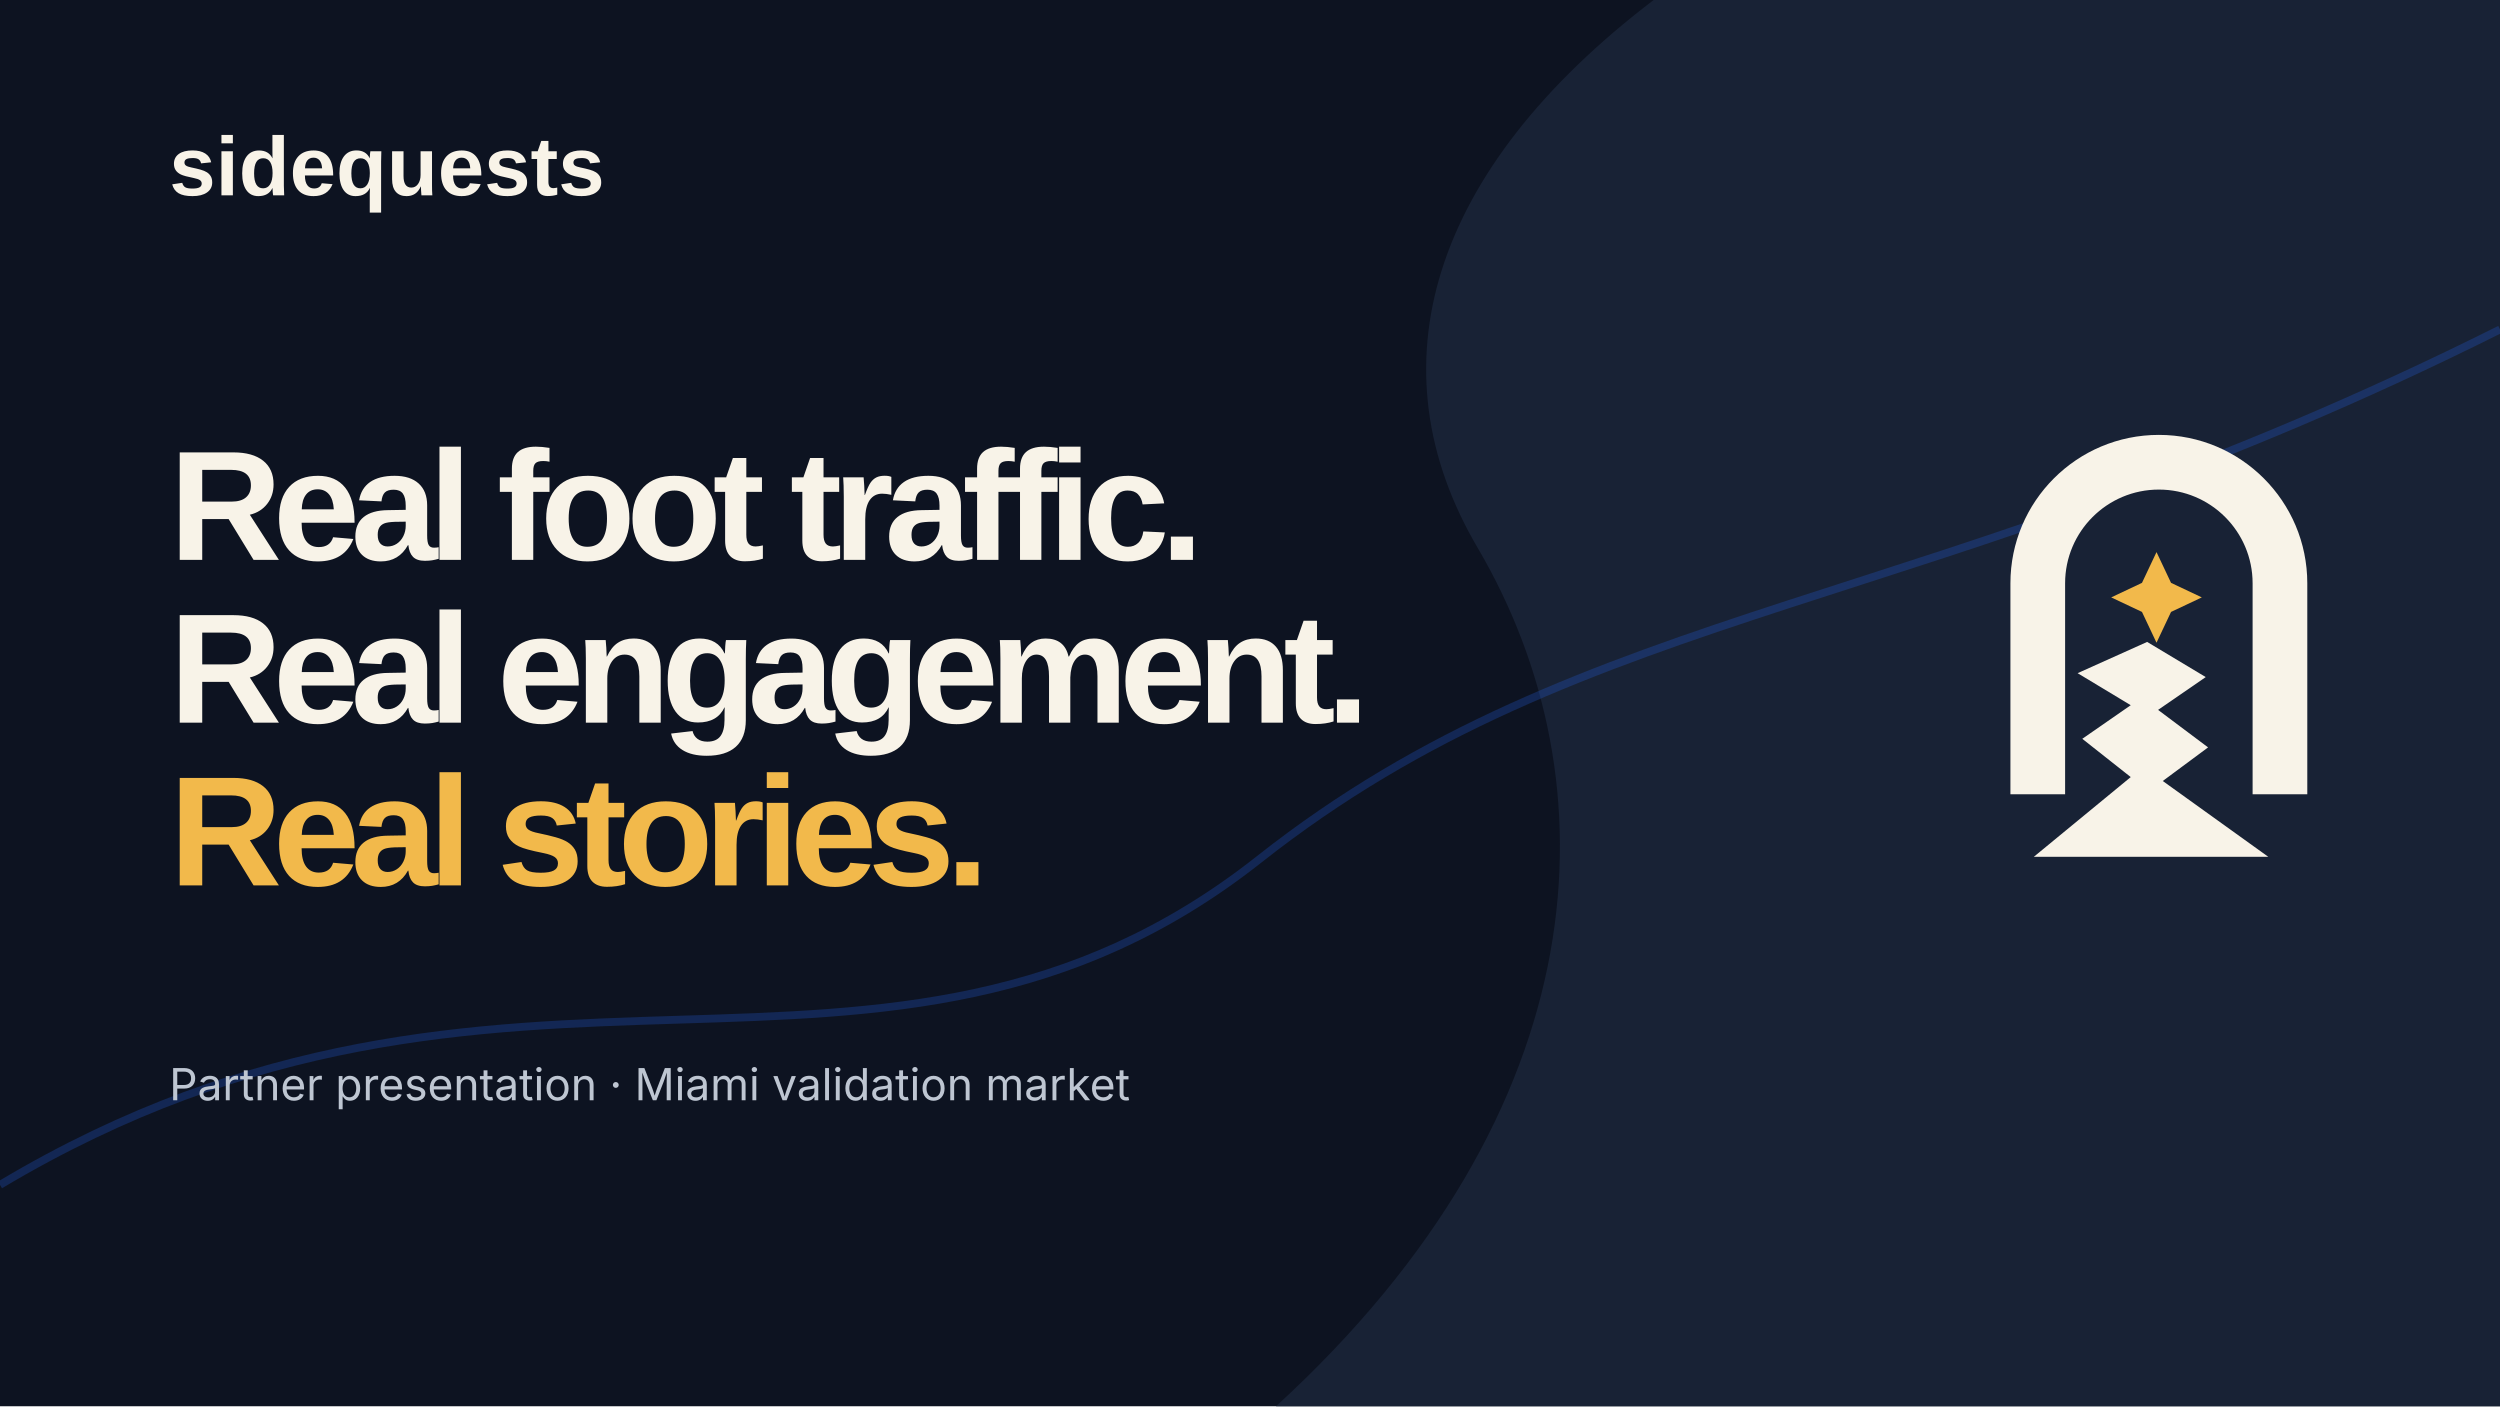
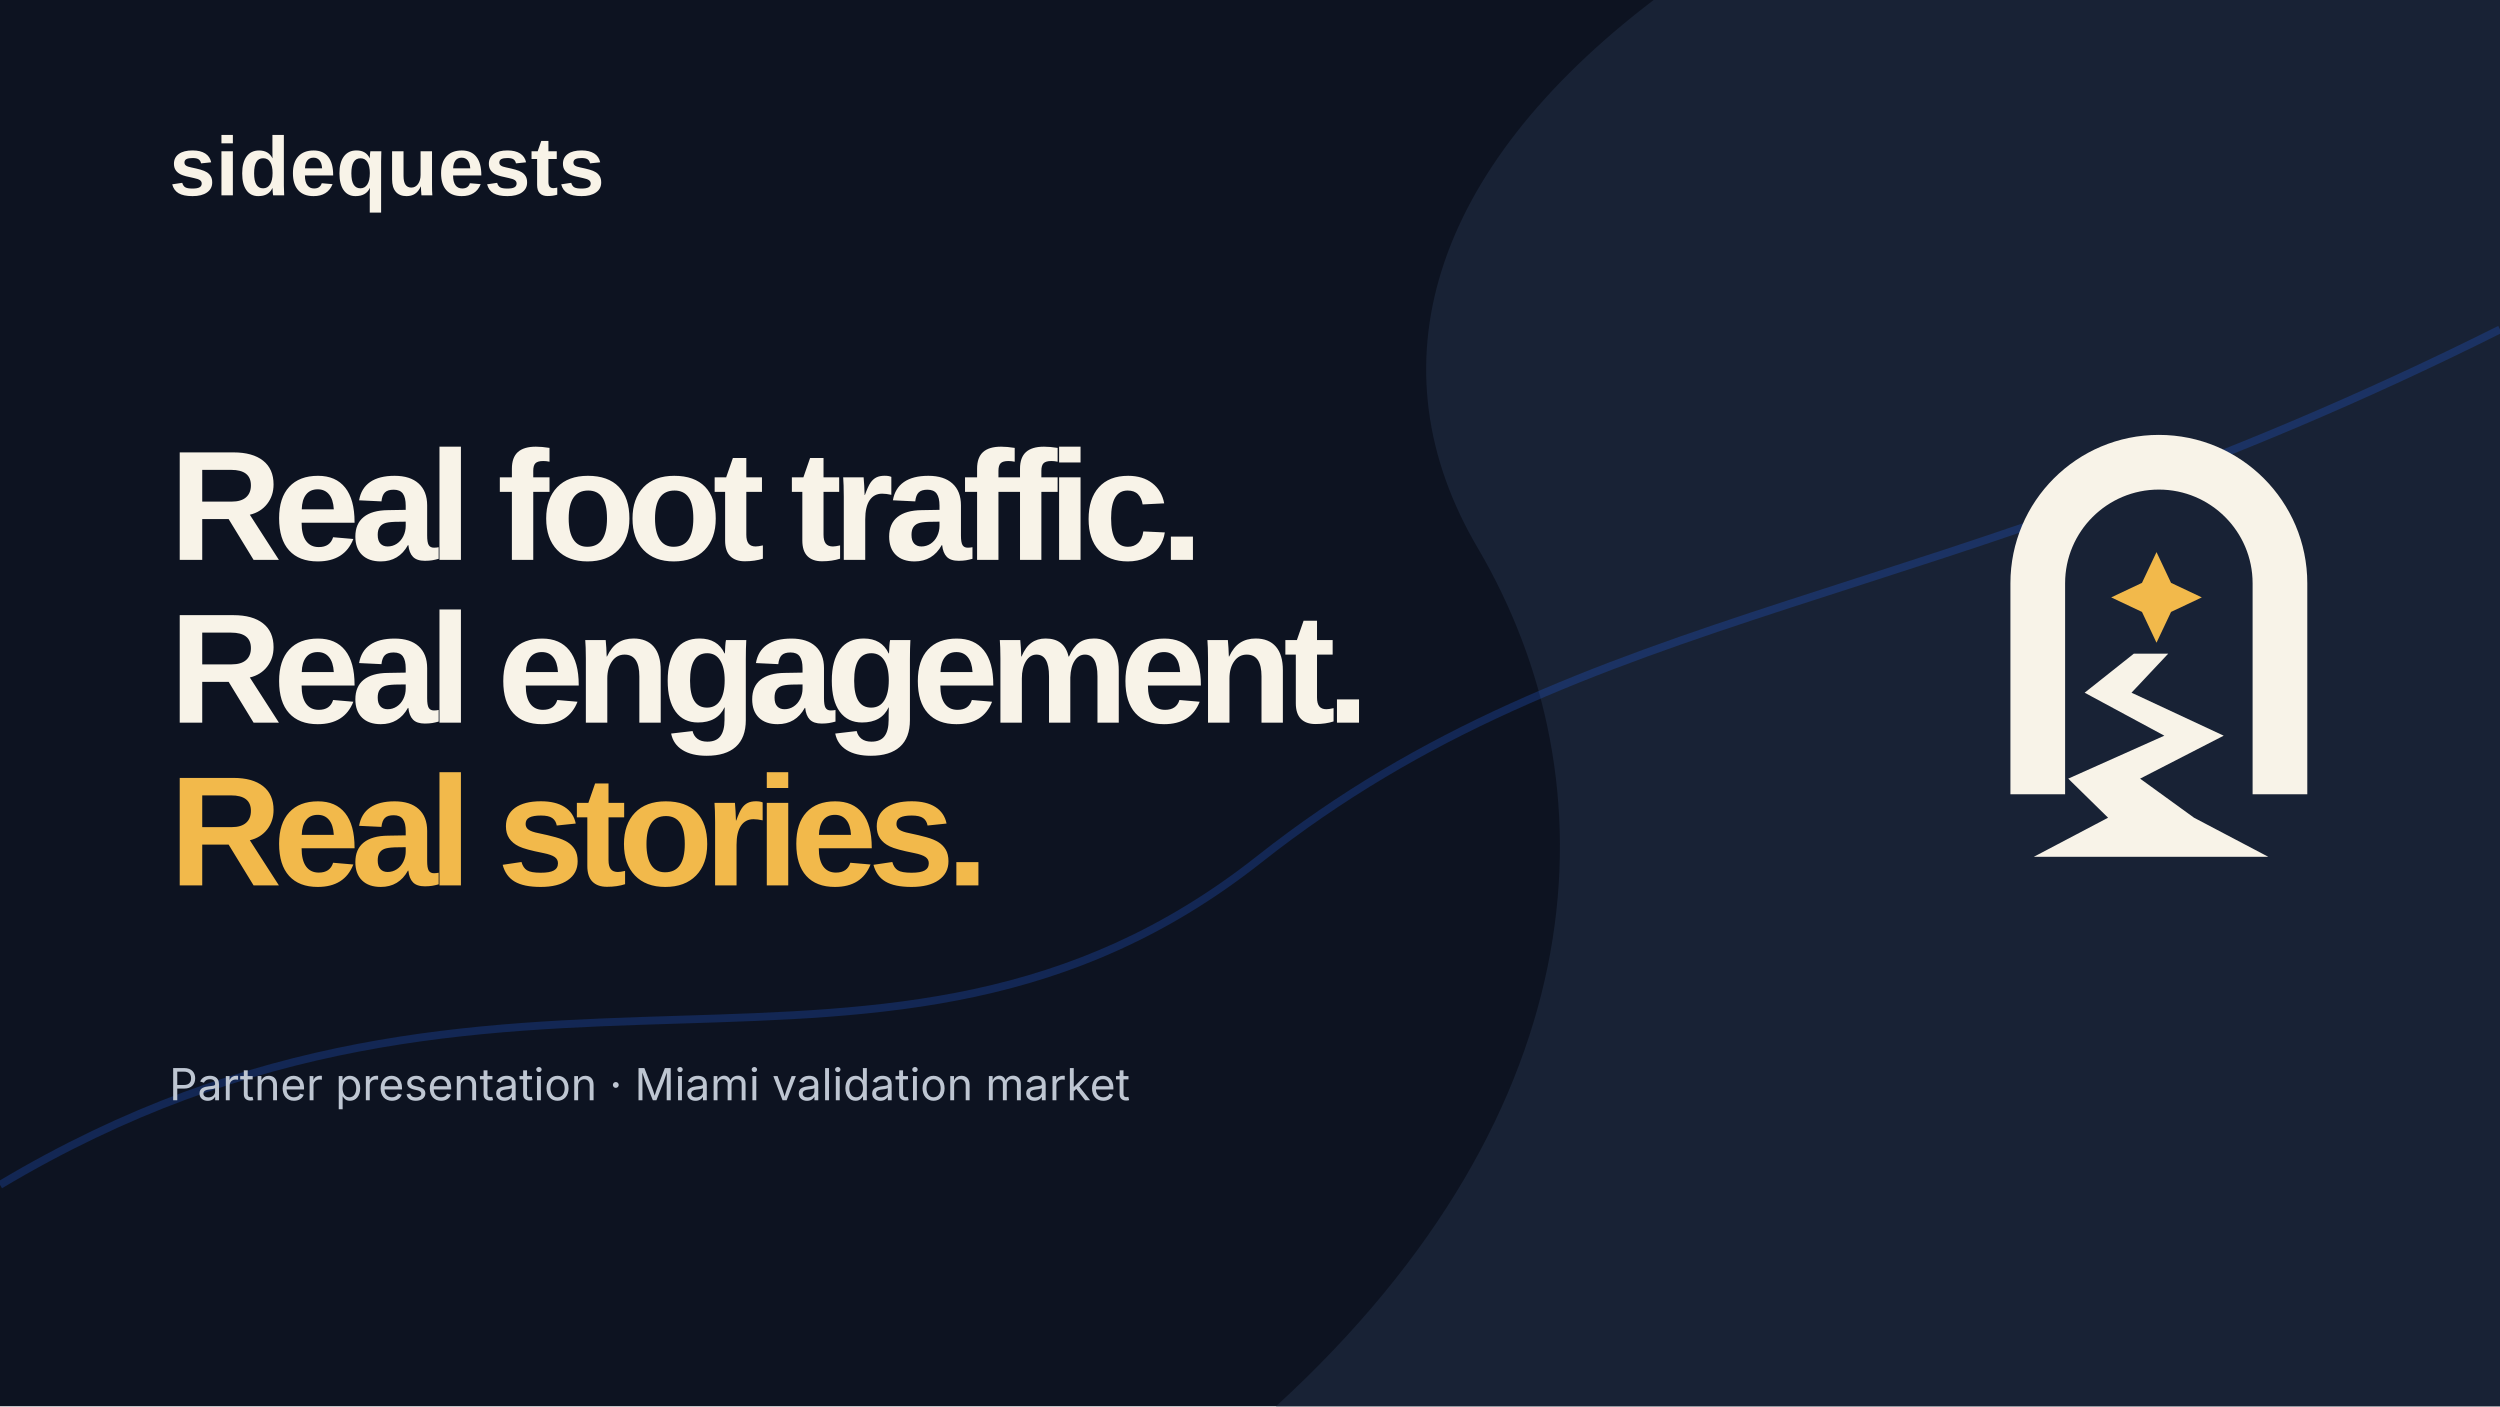
<svg xmlns="http://www.w3.org/2000/svg" viewBox="0 0 1920 1080" role="img" aria-label="sidequests presentation cover">
  <rect width="1920" height="1080" fill="#0D1321" />
  <path d="M1270 0h650v1080H980c250-229 260-480 155-659-82-139-37-290 135-421Z" fill="#182235" />
  <path d="M0 910c390-233 678-22 967-250 252-199 515-188 953-407" fill="none" stroke="#2563EB" stroke-width="6" opacity=".25" />
  <text x="130" y="150" fill="#F8F3E8" font-family="Manrope,Arial,sans-serif" font-size="64" font-weight="750">sidequests</text>
  <text x="130" y="430" fill="#F8F3E8" font-family="Manrope,Arial,sans-serif" font-size="120" font-weight="750" letter-spacing="-7">Real foot traffic.</text>
  <text x="130" y="555" fill="#F8F3E8" font-family="Manrope,Arial,sans-serif" font-size="120" font-weight="750" letter-spacing="-7">Real engagement.</text>
  <text x="130" y="680" fill="#F2B94B" font-family="Manrope,Arial,sans-serif" font-size="120" font-weight="750" letter-spacing="-7">Real stories.</text>
  <text x="130" y="845" fill="#BEC6D2" font-family="Inter,Arial,sans-serif" font-size="34">Partner presentation · Miami validation market</text>
  <g transform="translate(1460 304) scale(6)">
    <path fill="#F8F3E8" fill-rule="evenodd" d="M14 51V24C14 13.507 22.507 5 33 5s19 8.507 19 19v27h-7V24c0-6.627-5.373-12-12-12s-12 5.373-12 12v27h-7Z" />
    <path fill="#F2B94B" d="m32.7 20 1.86 3.94L38.5 25.8l-3.94 1.86-1.86 3.94-1.86-3.94-3.94-1.86 3.94-1.86L32.7 20Z" />
-     <path fill="#F8F3E8" d="M31.5 31.5 39 36l-6.1 4.2 6.4 4.8-5.8 4.3L47 59H17l12.4-10.2-6.2-4.9 6.2-4.3-6.8-4.1 8.9-4Z" />
+     <path fill="#F8F3E8" d="M29.8 33 23.5 38l10.2 5.5L21.4 49l5.1 5L17 59h30l-9.5-5-6.9-5 10.7-5.5L29.5 38l4.7-5h-4.4Z" />
  </g>
</svg>
